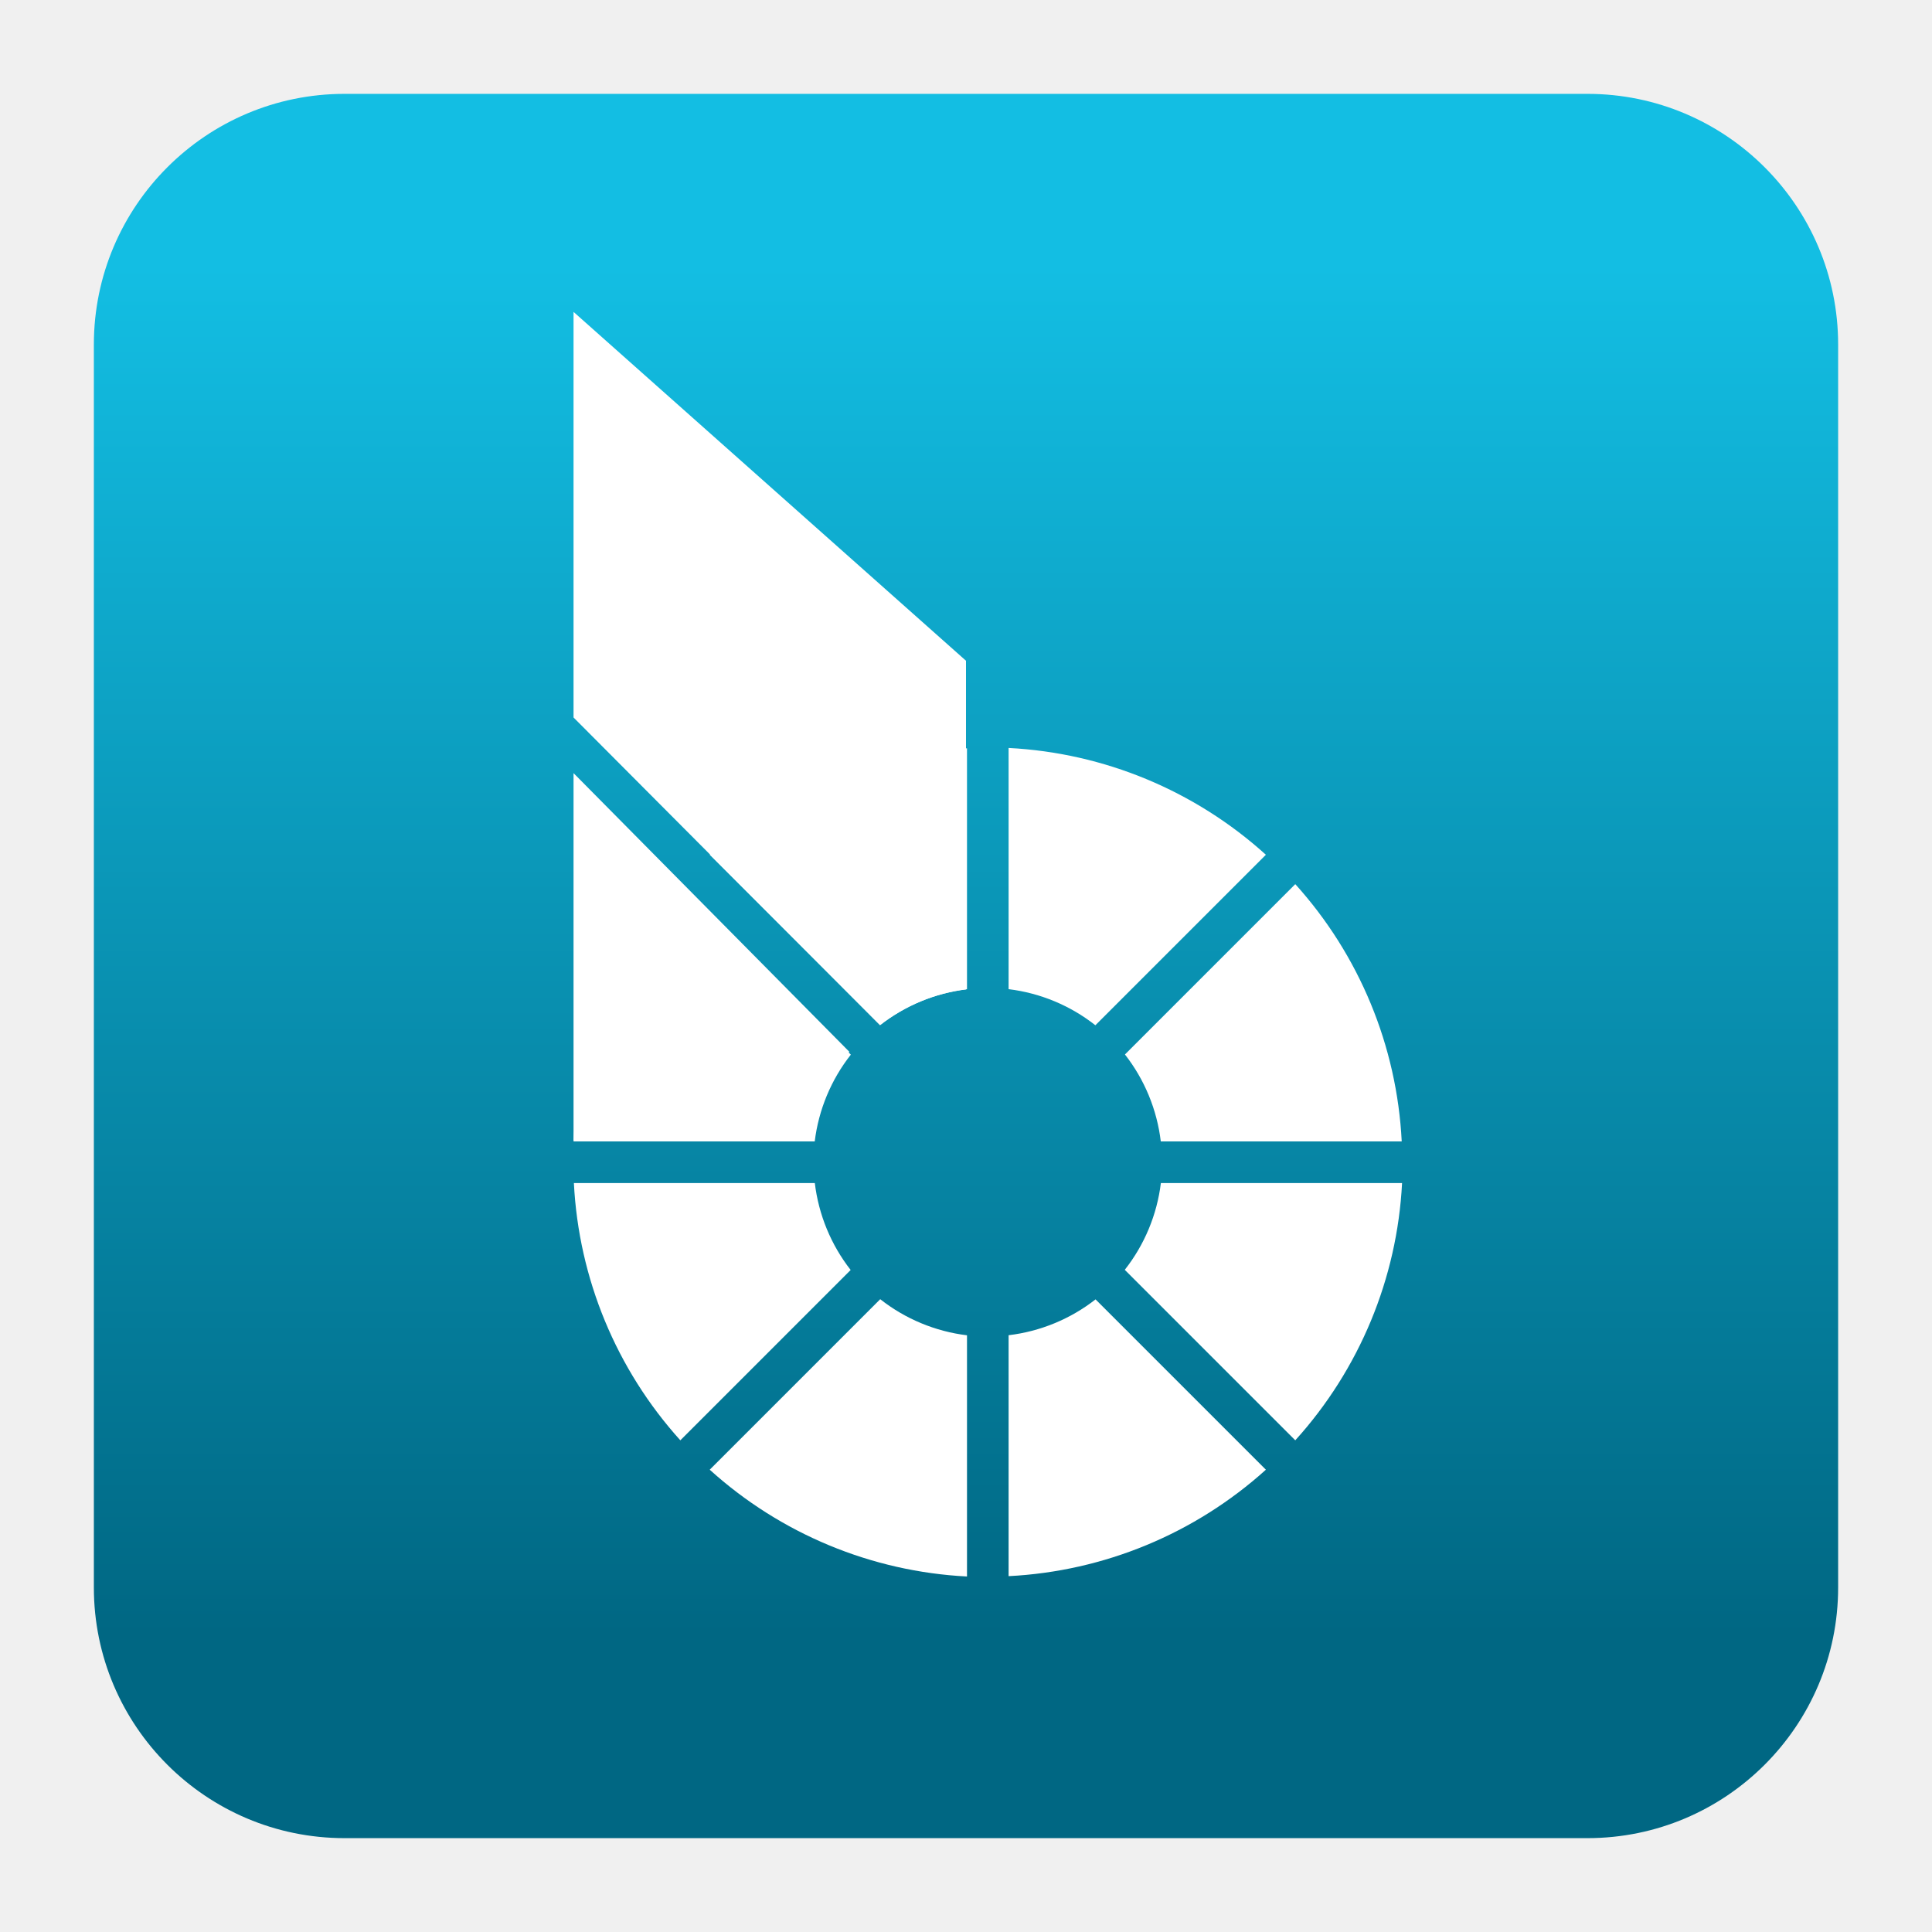
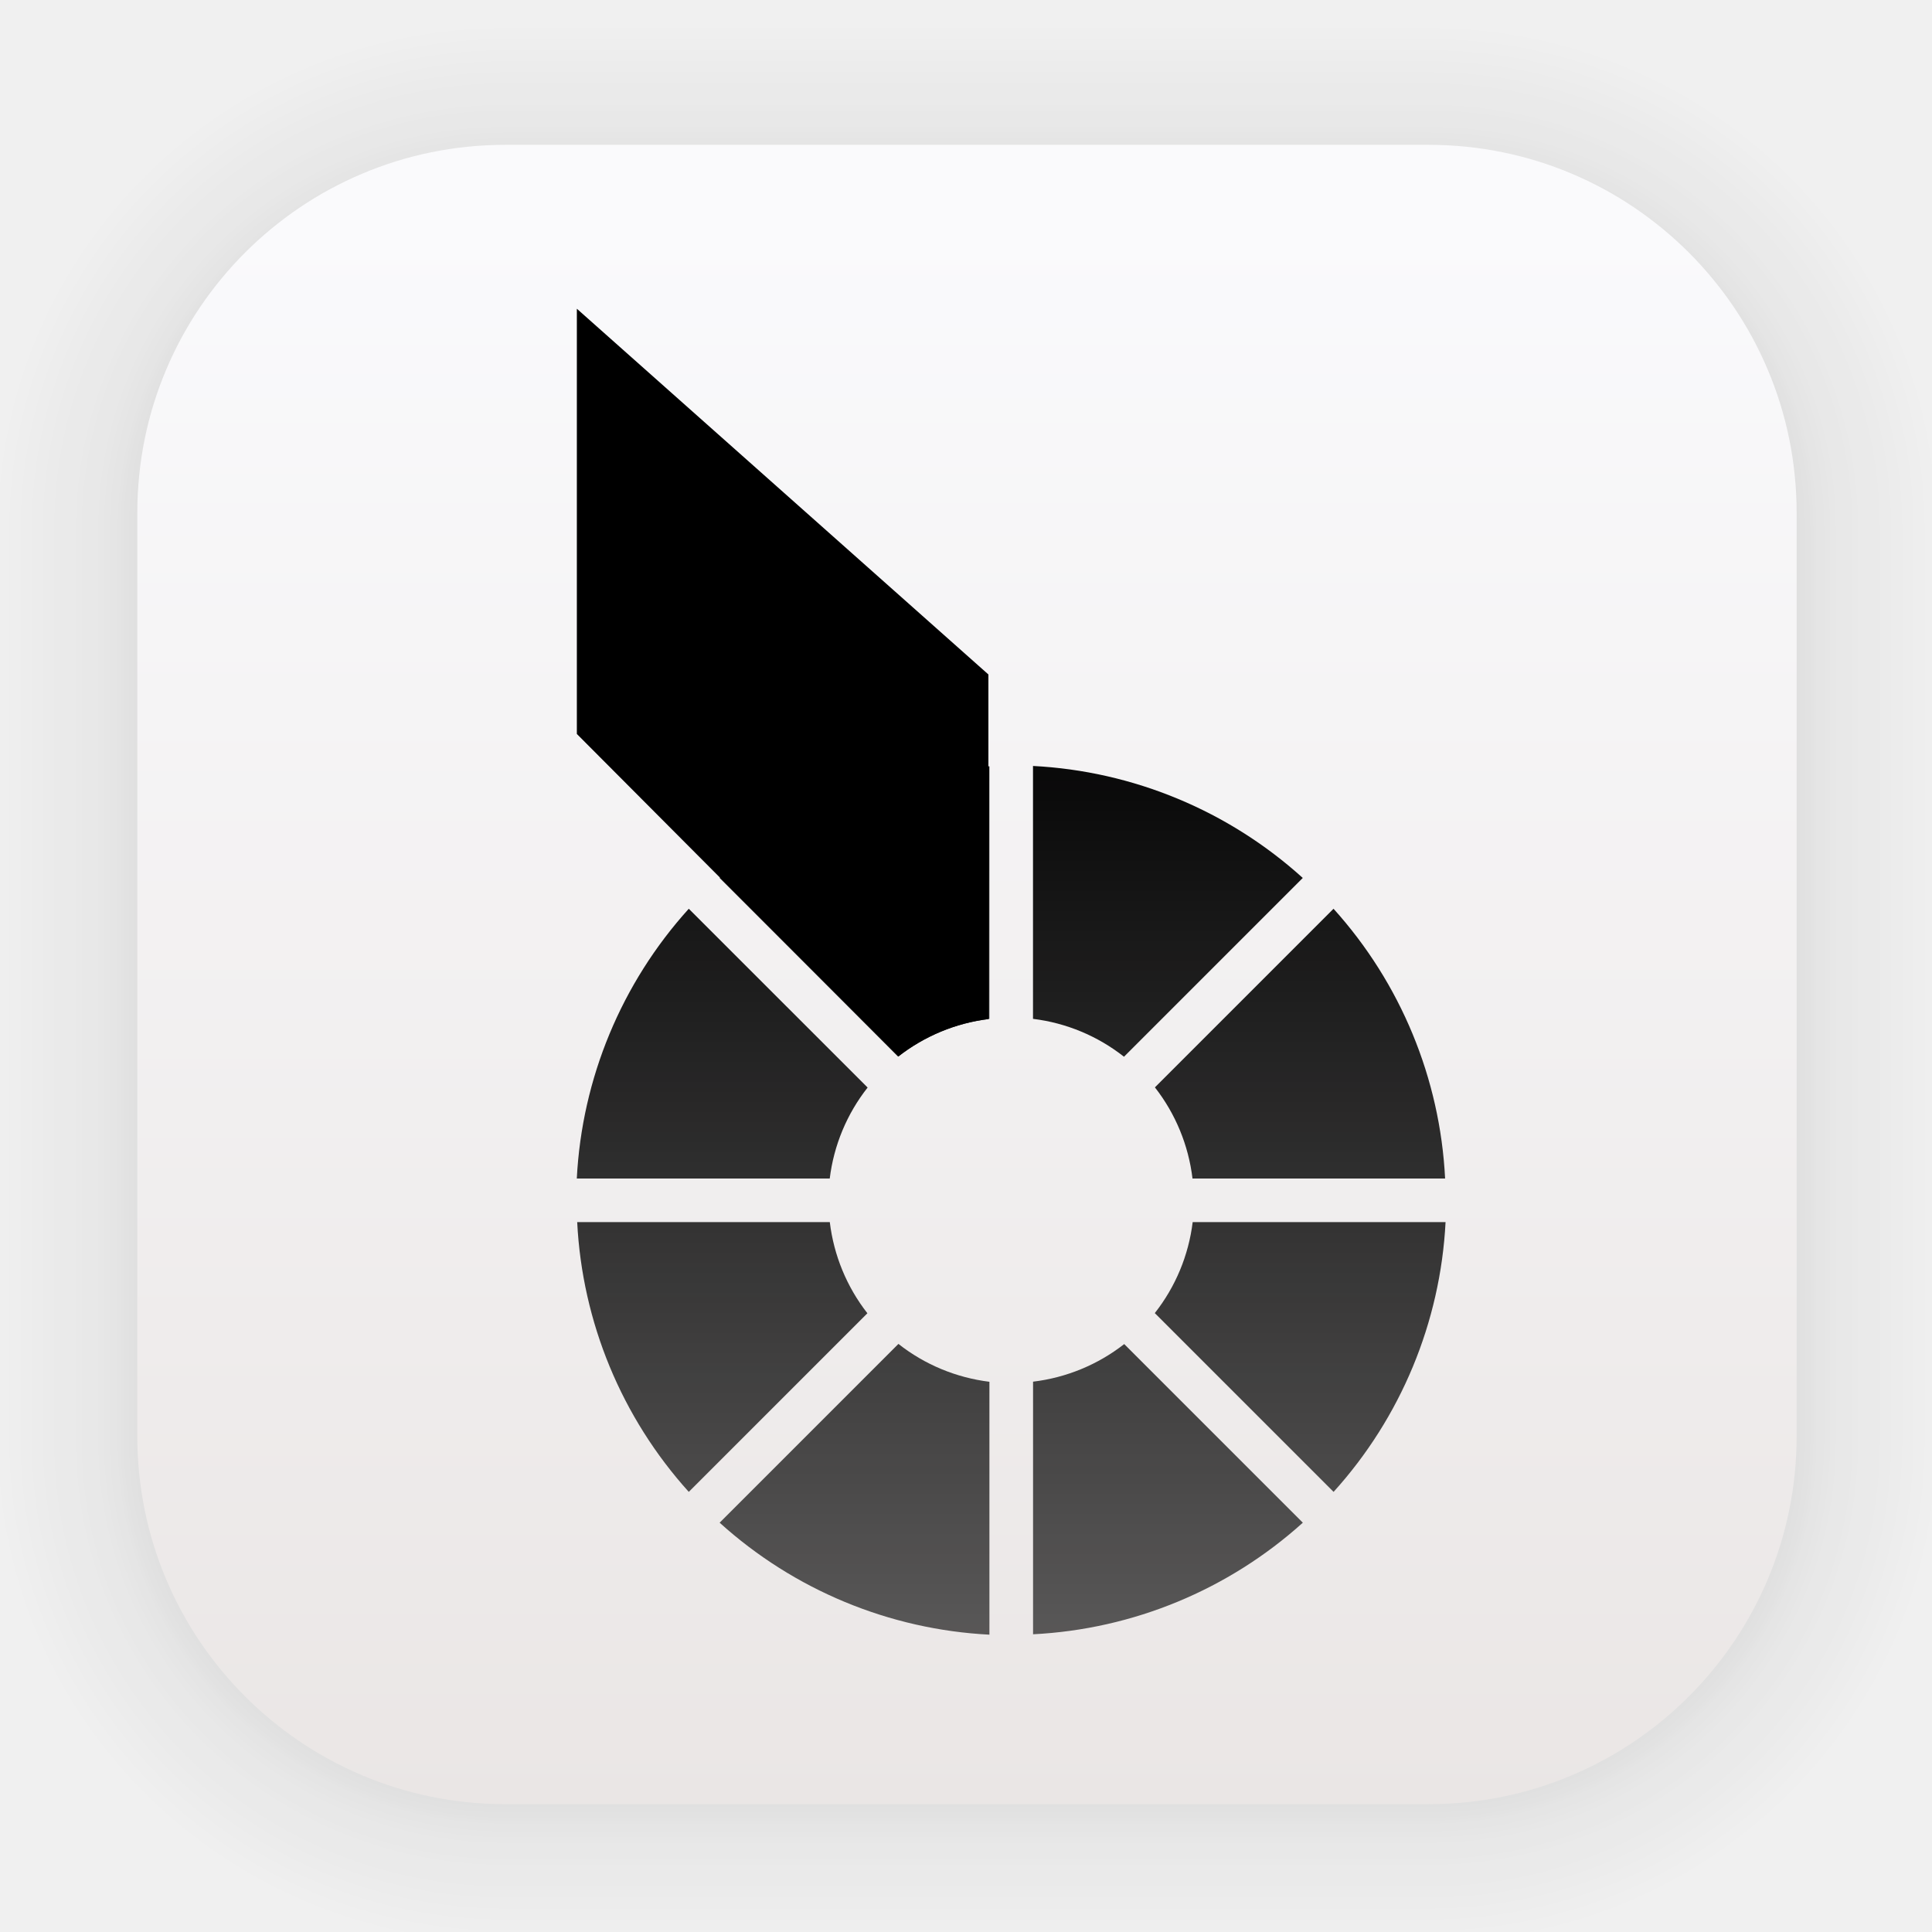
- <svg xmlns="http://www.w3.org/2000/svg" clip-rule="evenodd" fill-rule="evenodd" stroke-linejoin="round" stroke-miterlimit="2" viewBox="0 0 48 48">
-   <linearGradient id="a" x2="1" gradientTransform="matrix(0 -33.6872 33.6872 0 923.28 40.4502)" gradientUnits="userSpaceOnUse">
-     <stop stop-color="#006783" offset="0" />
-     <stop stop-color="#13bee3" offset="1" />
-   </linearGradient>
-   <path d="m39.44 45.668h-30.88c-3.438 0-6.228-2.79-6.228-6.228v-30.88c0-3.438 2.79-6.228 6.228-6.228h30.88c3.438 0 6.228 2.79 6.228 6.228v30.88c0 3.438-2.79 6.228-6.228 6.228z" fill="url(#a)" />
-   <g transform="matrix(1.0834 0 0 1.0834 -2.0016 -2.0016)" fill="#fff" fill-rule="nonzero">
-     <path d="m24.977 19v5.531c.726.089 1.415.375 1.99.828l3.91-3.91c-1.626-1.471-3.711-2.337-5.9-2.449zm-.954.008c-2.188.11-4.273.972-5.9 2.441l3.906 3.906c.577-.451 1.267-.736 1.994-.822zm-6.574 3.115c-1.471 1.626-2.337 3.711-2.449 5.9h5.531c.089-.726.375-1.415.828-1.99zm14.102 0-3.906 3.906c.451.577.735 1.267.822 1.994h5.525c-.11-2.188-.972-4.273-2.441-5.9zm-16.543 6.854c.11 2.188.972 4.273 2.441 5.9l3.906-3.906c-.451-.577-.735-1.267-.822-1.994zm13.461 0c-.089.726-.375 1.415-.828 1.99l3.91 3.91c1.471-1.626 2.337-3.711 2.449-5.9zm-6.436 2.664-3.91 3.91c1.626 1.471 3.711 2.337 5.9 2.449v-5.531c-.726-.089-1.415-.375-1.99-.828zm4.938.004c-.577.451-1.267.735-1.994.822v5.525c2.188-.11 4.273-.973 5.9-2.441z" />
-     <path d="m15 9v9.301l7.029 7.056c.571-.446 1.252-.73 1.971-.82v-7.537z" />
-     <path d="m15 19.577 6.326 6.392-1.326 1.031-2 1h-3z" />
+ <svg xmlns="http://www.w3.org/2000/svg" xmlns:xlink="http://www.w3.org/1999/xlink" width="128" height="128" viewBox="0 0 33.867 33.867" version="1.1" id="svg1443">
+   <defs id="defs1437">
+     <linearGradient id="linearGradient955">
+       <stop style="stop-color:#000000;stop-opacity:1;" offset="0" id="stop951" />
+       <stop style="stop-color:#000000;stop-opacity:0;" offset="1" id="stop953" />
+     </linearGradient>
+     <linearGradient gradientTransform="matrix(0.9757321,0,0,0.9757321,-111.7652,-37.18251)" gradientUnits="userSpaceOnUse" y2="70.68" x2="132.211" y1="42.152" x1="132.211" id="linearGradient1632" xlink:href="#linearGradient1630" />
+     <linearGradient id="linearGradient1630">
+       <stop id="stop1626" offset="0" style="stop-color:#fafafc;stop-opacity:1" />
+       <stop id="stop1628" offset="1" style="stop-color:#eae6e5;stop-opacity:1" />
+     </linearGradient>
+     <filter color-interpolation-filters="sRGB" height="1.131" width="1.111" y="-0.066" x="-0.055" id="c-9">
+       <feGaussianBlur id="feGaussianBlur1093" stdDeviation="1.106" />
+     </filter>
+     <linearGradient gradientUnits="userSpaceOnUse" gradientTransform="matrix(0.13235,0,0,0.13075,-32.379,1.0873)" y2="269.49" y1="235.15" x2="657.65" x1="319.21" id="a-12">
+       <stop id="stop1076" offset="0" stop-color="#e54c18" />
+       <stop id="stop1078" offset="1" stop-color="#fec350" />
+     </linearGradient>
+     <linearGradient xlink:href="#linearGradient955" id="linearGradient957" x1="10.112" y1="11.823" x2="10.112" y2="56.774" gradientUnits="userSpaceOnUse" />
+   </defs>
+   <g id="layer1">
+     <g style="opacity:0.188" transform="matrix(0.9757321,0,0,0.9636099,-65.73723,-36.32765)" id="g1702">
+       <rect ry="6.61" rx="6.61" y="40.71" x="69.84" height="29.811" width="29.811" id="rect1634" style="fill:none;fill-opacity:1;stroke:#000000;stroke-width:0.1;stroke-linecap:round;stroke-linejoin:round;stroke-miterlimit:4;stroke-dasharray:none;stroke-opacity:0.02" />
+       <rect style="fill:none;fill-opacity:1;stroke:#000000;stroke-width:0.2;stroke-linecap:round;stroke-linejoin:round;stroke-miterlimit:4;stroke-dasharray:none;stroke-opacity:0.02" id="rect1638" width="29.811" height="29.811" x="69.84" y="40.71" rx="6.61" ry="6.61" />
+       <rect ry="6.61" rx="6.61" y="40.71" x="69.84" height="29.811" width="29.811" id="rect1640" style="fill:none;fill-opacity:1;stroke:#000000;stroke-width:0.3;stroke-linecap:round;stroke-linejoin:round;stroke-miterlimit:4;stroke-dasharray:none;stroke-opacity:0.02" />
+       <rect style="fill:none;fill-opacity:1;stroke:#000000;stroke-width:0.4;stroke-linecap:round;stroke-linejoin:round;stroke-miterlimit:4;stroke-dasharray:none;stroke-opacity:0.02" id="rect1642" width="29.811" height="29.811" x="69.84" y="40.71" rx="6.61" ry="6.61" />
+       <rect ry="6.61" rx="6.61" y="40.71" x="69.84" height="29.811" width="29.811" id="rect1644" style="fill:none;fill-opacity:1;stroke:#000000;stroke-width:0.5;stroke-linecap:round;stroke-linejoin:round;stroke-miterlimit:4;stroke-dasharray:none;stroke-opacity:0.02" />
+       <rect style="fill:none;fill-opacity:1;stroke:#000000;stroke-width:0.6;stroke-linecap:round;stroke-linejoin:round;stroke-miterlimit:4;stroke-dasharray:none;stroke-opacity:0.02" id="rect1646" width="29.811" height="29.811" x="69.84" y="40.71" rx="6.61" ry="6.61" />
+       <rect ry="6.61" rx="6.61" y="40.71" x="69.84" height="29.811" width="29.811" id="rect1648" style="fill:none;fill-opacity:1;stroke:#000000;stroke-width:0.7;stroke-linecap:round;stroke-linejoin:round;stroke-miterlimit:4;stroke-dasharray:none;stroke-opacity:0.02" />
+       <rect style="fill:none;fill-opacity:1;stroke:#000000;stroke-width:0.8;stroke-linecap:round;stroke-linejoin:round;stroke-miterlimit:4;stroke-dasharray:none;stroke-opacity:0.02" id="rect1650" width="29.811" height="29.811" x="69.84" y="40.71" rx="6.61" ry="6.61" />
+       <rect ry="6.61" rx="6.61" y="40.71" x="69.84" height="29.811" width="29.811" id="rect1652" style="fill:none;fill-opacity:1;stroke:#000000;stroke-width:1;stroke-linecap:round;stroke-linejoin:round;stroke-miterlimit:4;stroke-dasharray:none;stroke-opacity:0.02" />
+       <rect style="fill:none;fill-opacity:1;stroke:#000000;stroke-width:1.2;stroke-linecap:round;stroke-linejoin:round;stroke-miterlimit:4;stroke-dasharray:none;stroke-opacity:0.02" id="rect1654" width="29.811" height="29.811" x="69.84" y="40.71" rx="6.61" ry="6.61" />
+       <rect ry="6.61" rx="6.61" y="40.71" x="69.84" height="29.811" width="29.811" id="rect1656" style="fill:none;fill-opacity:1;stroke:#000000;stroke-width:1.4;stroke-linecap:round;stroke-linejoin:round;stroke-miterlimit:4;stroke-dasharray:none;stroke-opacity:0.02" />
+       <rect style="fill:none;fill-opacity:1;stroke:#000000;stroke-width:1.6;stroke-linecap:round;stroke-linejoin:round;stroke-miterlimit:4;stroke-dasharray:none;stroke-opacity:0.02" id="rect1658" width="29.811" height="29.811" x="69.84" y="40.71" rx="6.61" ry="6.61" />
+       <rect ry="6.61" rx="6.61" y="40.71" x="69.84" height="29.811" width="29.811" id="rect1660" style="fill:none;fill-opacity:1;stroke:#000000;stroke-width:1.8;stroke-linecap:round;stroke-linejoin:round;stroke-miterlimit:4;stroke-dasharray:none;stroke-opacity:0.02" />
+       <rect style="fill:none;fill-opacity:1;stroke:#000000;stroke-width:2;stroke-linecap:round;stroke-linejoin:round;stroke-miterlimit:4;stroke-dasharray:none;stroke-opacity:0.02" id="rect1662" width="29.811" height="29.811" x="69.84" y="40.71" rx="6.61" ry="6.61" />
+       <rect ry="6.61" rx="6.61" y="40.71" x="69.84" height="29.811" width="29.811" id="rect1664" style="fill:none;fill-opacity:1;stroke:#000000;stroke-width:2.2;stroke-linecap:round;stroke-linejoin:round;stroke-miterlimit:4;stroke-dasharray:none;stroke-opacity:0.02" />
+       <rect style="fill:none;fill-opacity:1;stroke:#000000;stroke-width:2.6;stroke-linecap:round;stroke-linejoin:round;stroke-miterlimit:4;stroke-dasharray:none;stroke-opacity:0.02" id="rect1666" width="29.811" height="29.811" x="69.84" y="40.71" rx="6.61" ry="6.61" />
+       <rect ry="6.61" rx="6.61" y="40.71" x="69.84" height="29.811" width="29.811" id="rect1668" style="fill:none;fill-opacity:1;stroke:#000000;stroke-width:3;stroke-linecap:round;stroke-linejoin:round;stroke-miterlimit:4;stroke-dasharray:none;stroke-opacity:0.02" />
+       <rect style="fill:none;fill-opacity:1;stroke:#000000;stroke-width:3.4;stroke-linecap:round;stroke-linejoin:round;stroke-miterlimit:4;stroke-dasharray:none;stroke-opacity:0.02" id="rect1670" width="29.811" height="29.811" x="69.84" y="40.71" rx="6.61" ry="6.61" />
+       <rect ry="6.61" rx="6.61" y="40.71" x="69.84" height="29.811" width="29.811" id="rect1672" style="fill:none;fill-opacity:1;stroke:#000000;stroke-width:3.8;stroke-linecap:round;stroke-linejoin:round;stroke-miterlimit:4;stroke-dasharray:none;stroke-opacity:0.02" />
+       <rect style="fill:none;fill-opacity:1;stroke:#000000;stroke-width:4.2;stroke-linecap:round;stroke-linejoin:round;stroke-miterlimit:4;stroke-dasharray:none;stroke-opacity:0.02" id="rect1674" width="29.811" height="29.811" x="69.84" y="40.71" rx="6.61" ry="6.61" />
+       <rect ry="6.61" rx="6.61" y="40.71" x="69.84" height="29.811" width="29.811" id="rect1676" style="fill:none;fill-opacity:1;stroke:#000000;stroke-width:4.6;stroke-linecap:round;stroke-linejoin:round;stroke-miterlimit:4;stroke-dasharray:none;stroke-opacity:0.02" />
+       <rect style="fill:none;fill-opacity:1;stroke:#000000;stroke-width:5;stroke-linecap:round;stroke-linejoin:round;stroke-miterlimit:4;stroke-dasharray:none;stroke-opacity:0.02" id="rect1678" width="29.811" height="29.811" x="69.84" y="40.71" rx="6.61" ry="6.61" />
+     </g>
+     <rect ry="6.449" rx="6.449" y="2.539" x="2.407" height="29.087" width="29.087" id="rect849" style="fill:url(#linearGradient1632);fill-opacity:1;stroke-width:2.688;stroke-linecap:round;stroke-linejoin:round" />
+     <path d="m 18.108,13.427 v 4.433 c 0.582,0.071 1.134,0.301 1.595,0.664 l 3.134,-3.134 c -1.303,-1.179 -2.974,-1.873 -4.729,-1.963 z m -0.765,0.006 c -1.754,0.088 -3.425,0.779 -4.729,1.956 l 3.131,3.131 c 0.462,-0.361 1.015,-0.59 1.598,-0.659 z m -5.269,2.497 c -1.179,1.303 -1.873,2.974 -1.963,4.729 H 14.545 c 0.071,-0.582 0.301,-1.134 0.664,-1.595 z m 11.302,0 -3.131,3.131 c 0.361,0.462 0.589,1.015 0.659,1.598 h 4.428 c -0.088,-1.754 -0.779,-3.425 -1.956,-4.729 z M 10.118,21.423 c 0.088,1.754 0.779,3.425 1.956,4.729 l 3.131,-3.131 c -0.361,-0.462 -0.589,-1.015 -0.659,-1.598 z m 10.789,0 c -0.071,0.582 -0.301,1.134 -0.664,1.595 l 3.134,3.134 c 1.179,-1.303 1.873,-2.974 1.963,-4.729 z m -5.158,2.135 -3.134,3.134 c 1.303,1.179 2.974,1.873 4.729,1.963 V 24.222 C 16.762,24.15 16.209,23.921 15.749,23.558 Z m 3.958,0.003 c -0.462,0.361 -1.015,0.589 -1.598,0.659 v 4.428 c 1.754,-0.088 3.425,-0.78 4.729,-1.956 z" id="path9" style="stroke-width:0.801;fill-opacity:1;fill:url(#linearGradient957)" />
+     <path d="m 10.112,5.412 v 7.454 l 5.634,5.655 c 0.458,-0.357 1.003,-0.585 1.58,-0.657 v -6.041 z" id="path11" style="stroke-width:0.801" />
  </g>
</svg>
